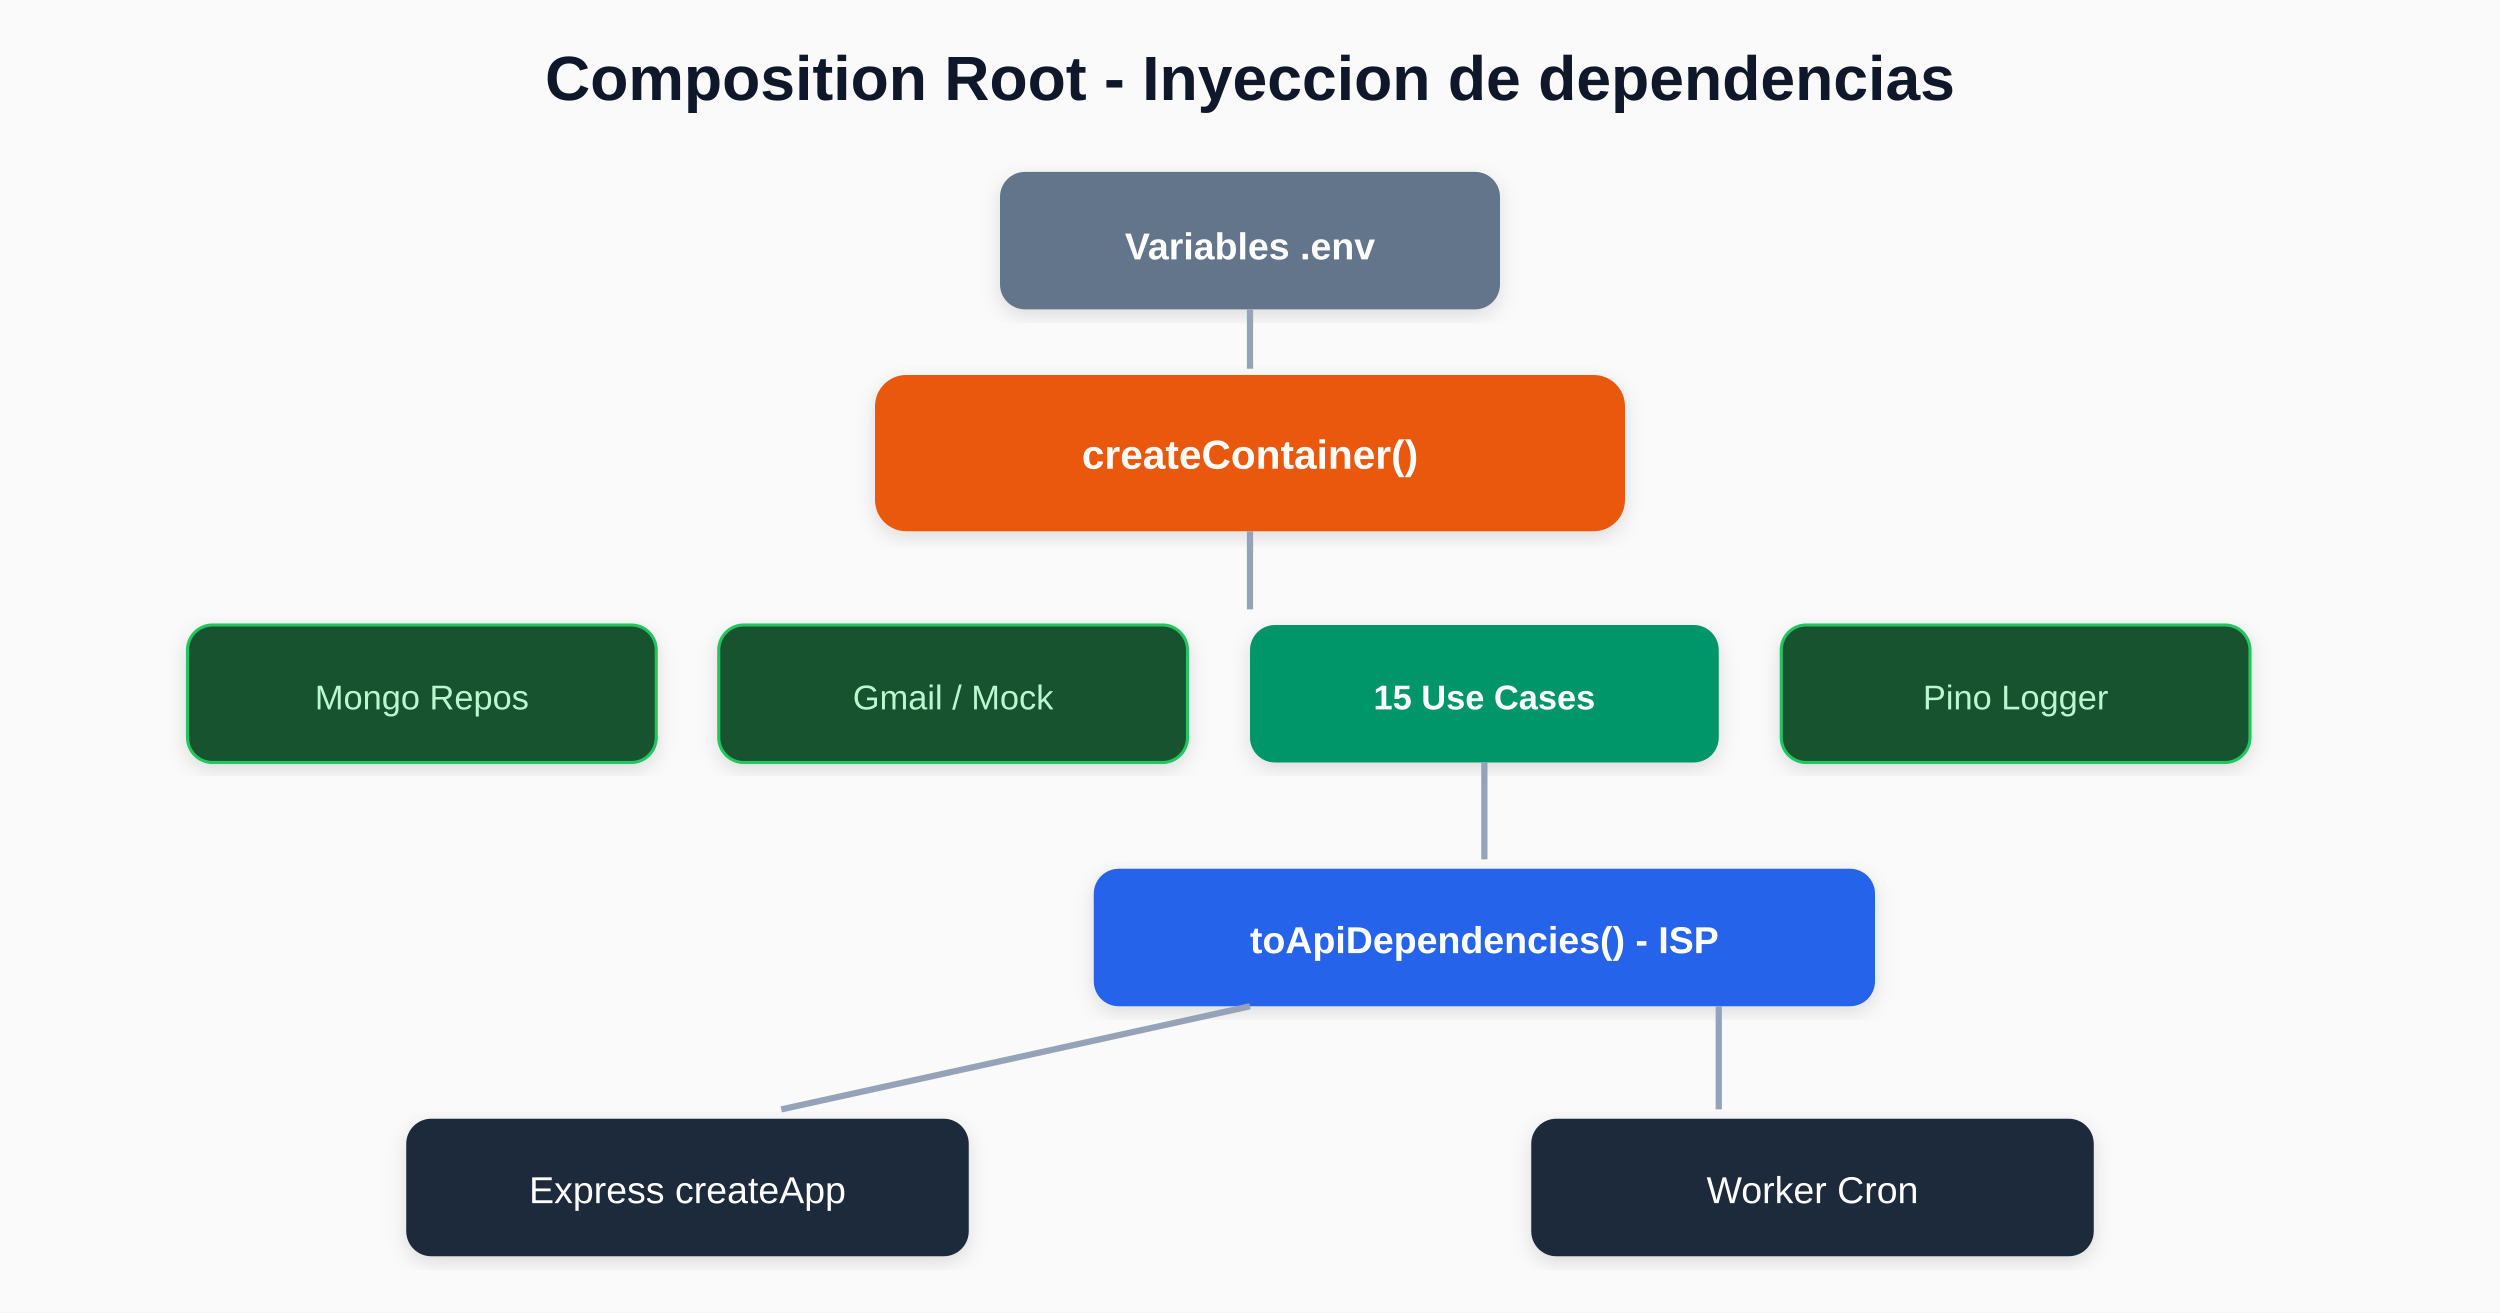
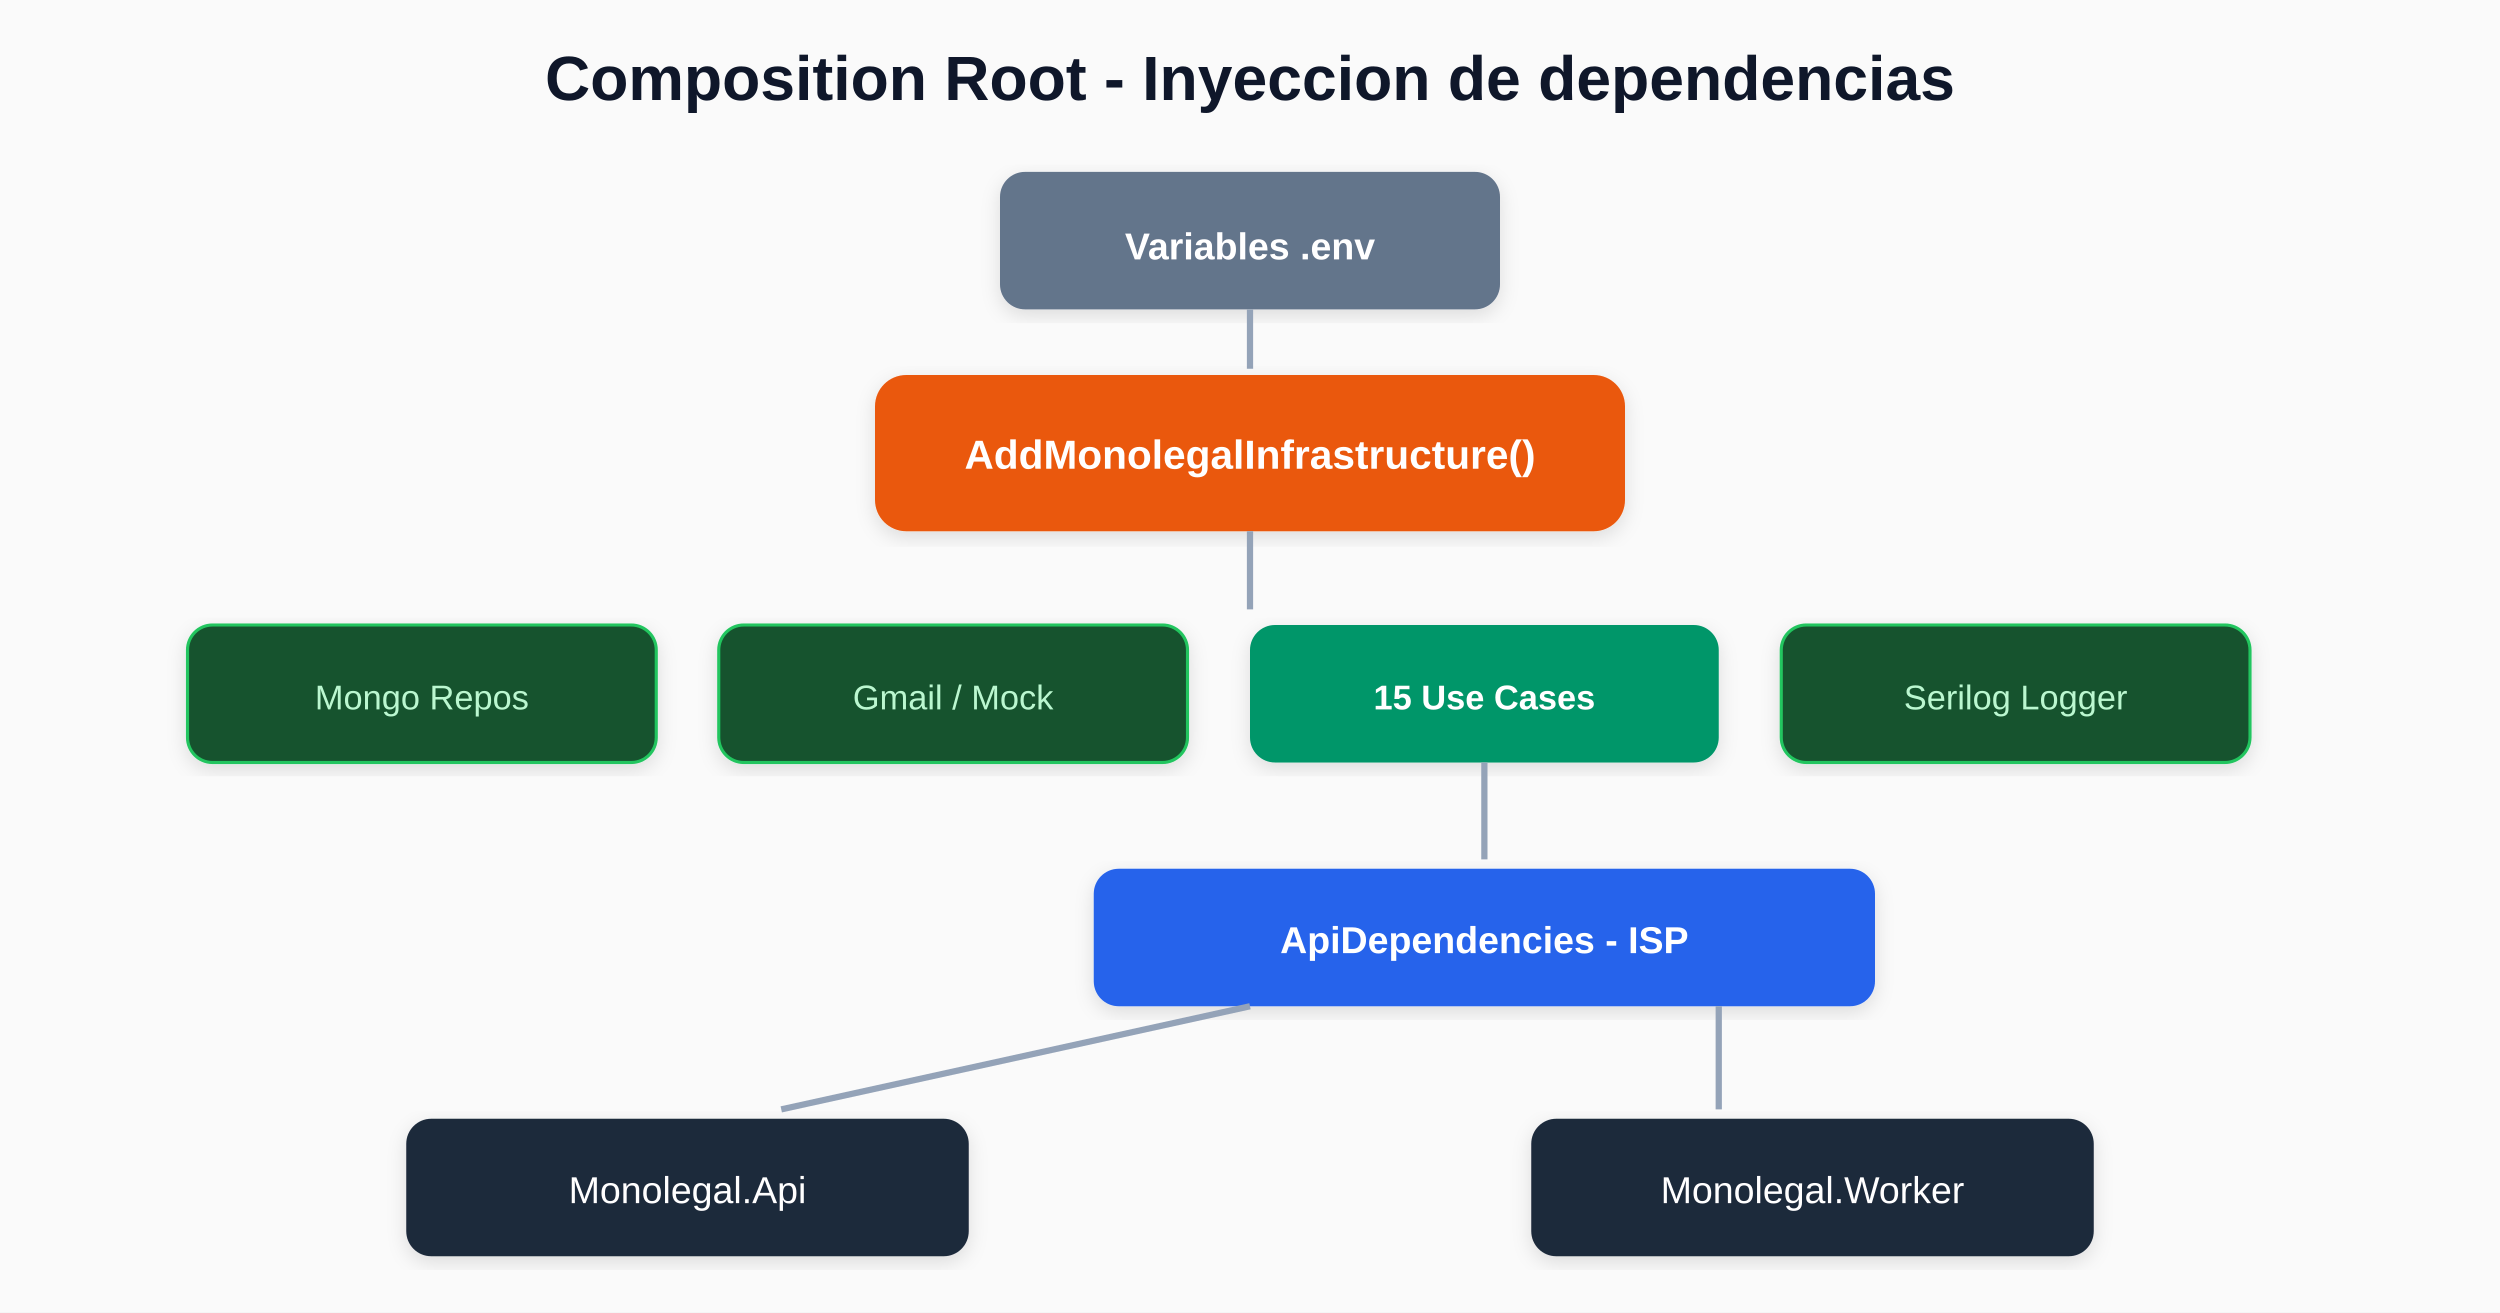
<svg xmlns="http://www.w3.org/2000/svg" viewBox="0 0 800 420" font-family="Arial, Helvetica, sans-serif">
  <defs>
    <filter id="s">
      <feDropShadow dx="0" dy="2" stdDeviation="3" flood-opacity="0.12" />
    </filter>
  </defs>
  <rect width="800" height="420" fill="#fafafa" />
  <text x="400" y="32" text-anchor="middle" font-size="20" font-weight="700" fill="#0f172a">Composition Root - Inyeccion de dependencias</text>
  <g filter="url(#s)">
    <rect x="320" y="55" width="160" height="44" rx="8" fill="#64748b" />
    <text x="400" y="83" text-anchor="middle" font-size="12" font-weight="600" fill="#fff">Variables .env</text>
  </g>
  <line x1="400" y1="99" x2="400" y2="118" stroke="#94a3b8" stroke-width="2" />
  <g filter="url(#s)">
    <rect x="280" y="120" width="240" height="50" rx="10" fill="#ea580c" />
-     <text x="400" y="150" text-anchor="middle" font-size="13" font-weight="700" fill="#fff">createContainer()</text>
+     <text x="400" y="150" text-anchor="middle" font-size="13" font-weight="700" fill="#fff">AddMonolegalInfrastructure()</text>
  </g>
  <line x1="400" y1="170" x2="400" y2="195" stroke="#94a3b8" stroke-width="2" />
  <g filter="url(#s)">
    <rect x="60" y="200" width="150" height="44" rx="8" fill="#14532d" stroke="#22c55e" />
    <text x="135" y="227" text-anchor="middle" font-size="11" fill="#bbf7d0">Mongo Repos</text>
  </g>
  <g filter="url(#s)">
    <rect x="230" y="200" width="150" height="44" rx="8" fill="#14532d" stroke="#22c55e" />
    <text x="305" y="227" text-anchor="middle" font-size="11" fill="#bbf7d0">Gmail / Mock</text>
  </g>
  <g filter="url(#s)">
    <rect x="400" y="200" width="150" height="44" rx="8" fill="#059669" />
    <text x="475" y="227" text-anchor="middle" font-size="11" font-weight="600" fill="#fff">15 Use Cases</text>
  </g>
  <g filter="url(#s)">
    <rect x="570" y="200" width="150" height="44" rx="8" fill="#14532d" stroke="#22c55e" />
-     <text x="645" y="227" text-anchor="middle" font-size="11" fill="#bbf7d0">Pino Logger</text>
+     <text x="645" y="227" text-anchor="middle" font-size="11" fill="#bbf7d0">Serilog Logger</text>
  </g>
  <line x1="475" y1="244" x2="475" y2="275" stroke="#94a3b8" stroke-width="2" />
  <g filter="url(#s)">
    <rect x="350" y="278" width="250" height="44" rx="8" fill="#2563eb" />
-     <text x="475" y="305" text-anchor="middle" font-size="12" font-weight="600" fill="#fff">toApiDependencies() - ISP</text>
+     <text x="475" y="305" text-anchor="middle" font-size="12" font-weight="600" fill="#fff">ApiDependencies - ISP</text>
  </g>
  <line x1="400" y1="322" x2="250" y2="355" stroke="#94a3b8" stroke-width="2" />
  <line x1="550" y1="322" x2="550" y2="355" stroke="#94a3b8" stroke-width="2" />
  <g filter="url(#s)">
    <rect x="130" y="358" width="180" height="44" rx="8" fill="#1e293b" />
-     <text x="220" y="385" text-anchor="middle" font-size="12" fill="#fff">Express createApp</text>
+     <text x="220" y="385" text-anchor="middle" font-size="12" fill="#fff">Monolegal.Api</text>
  </g>
  <g filter="url(#s)">
    <rect x="490" y="358" width="180" height="44" rx="8" fill="#1e293b" />
-     <text x="580" y="385" text-anchor="middle" font-size="12" fill="#fff">Worker Cron</text>
+     <text x="580" y="385" text-anchor="middle" font-size="12" fill="#fff">Monolegal.Worker</text>
  </g>
</svg>
